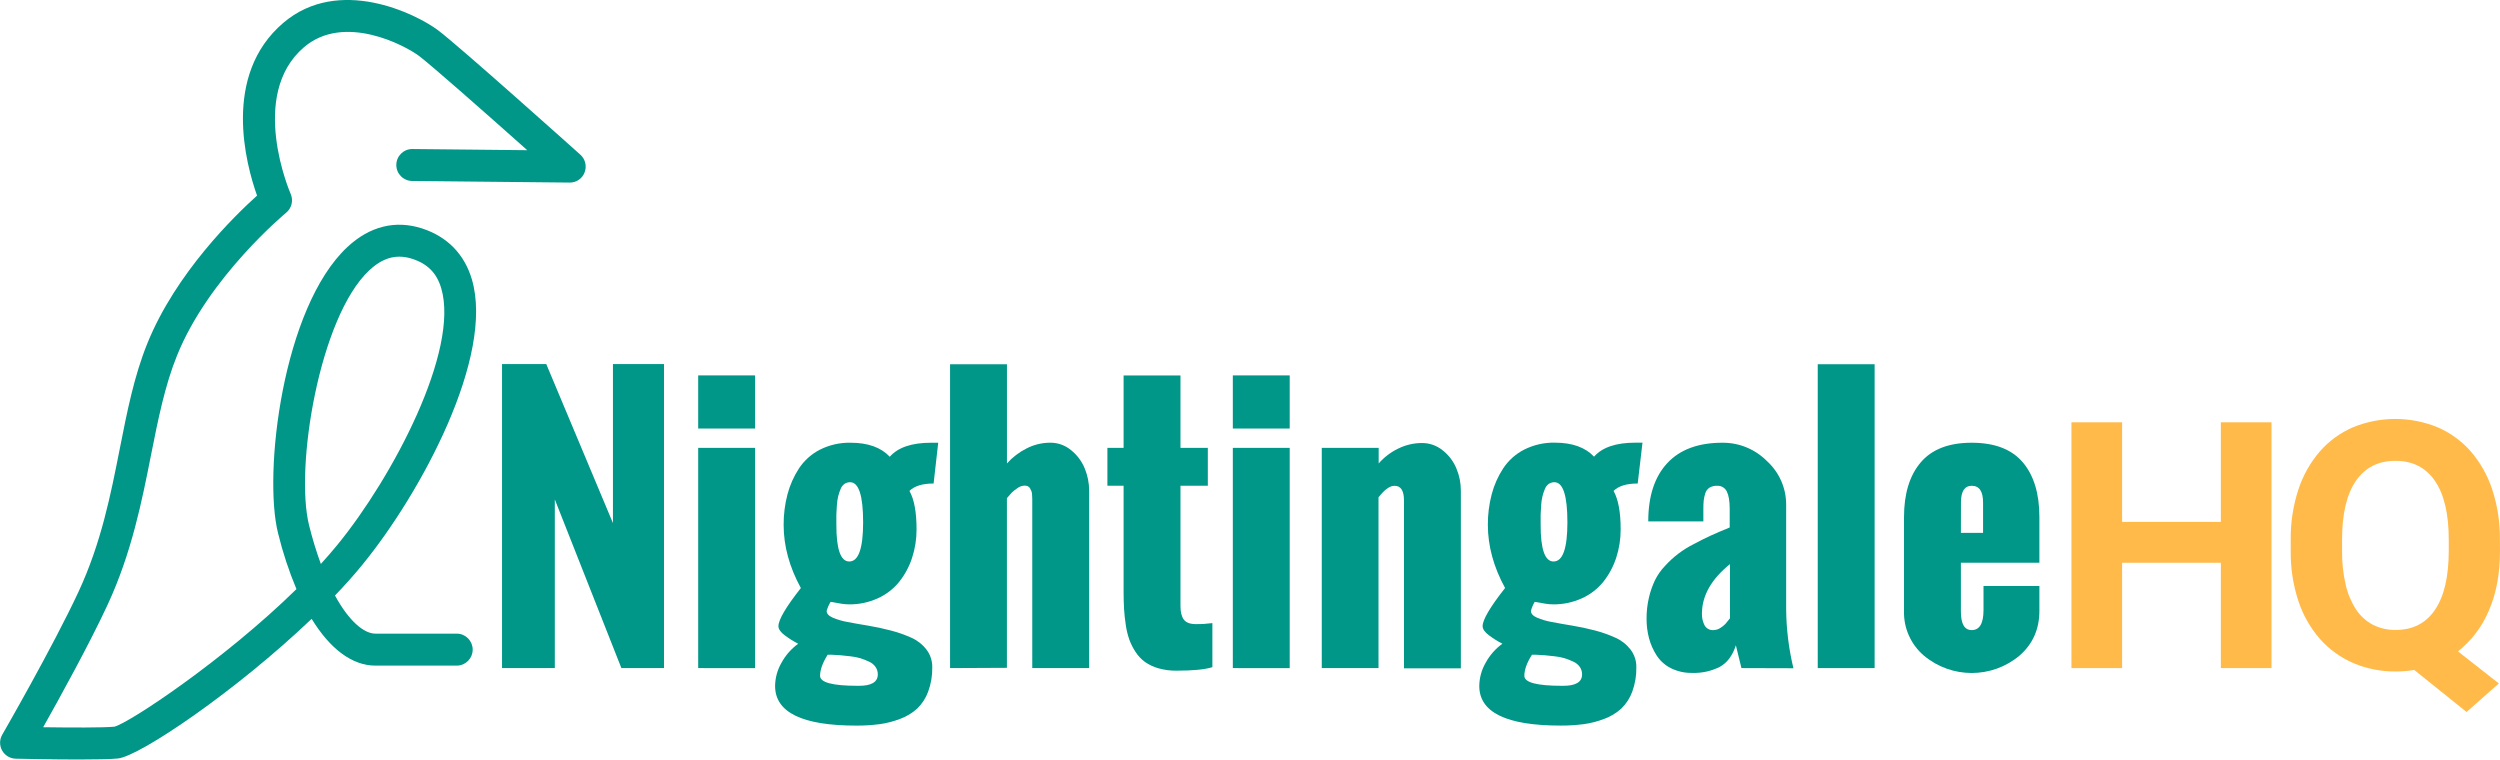
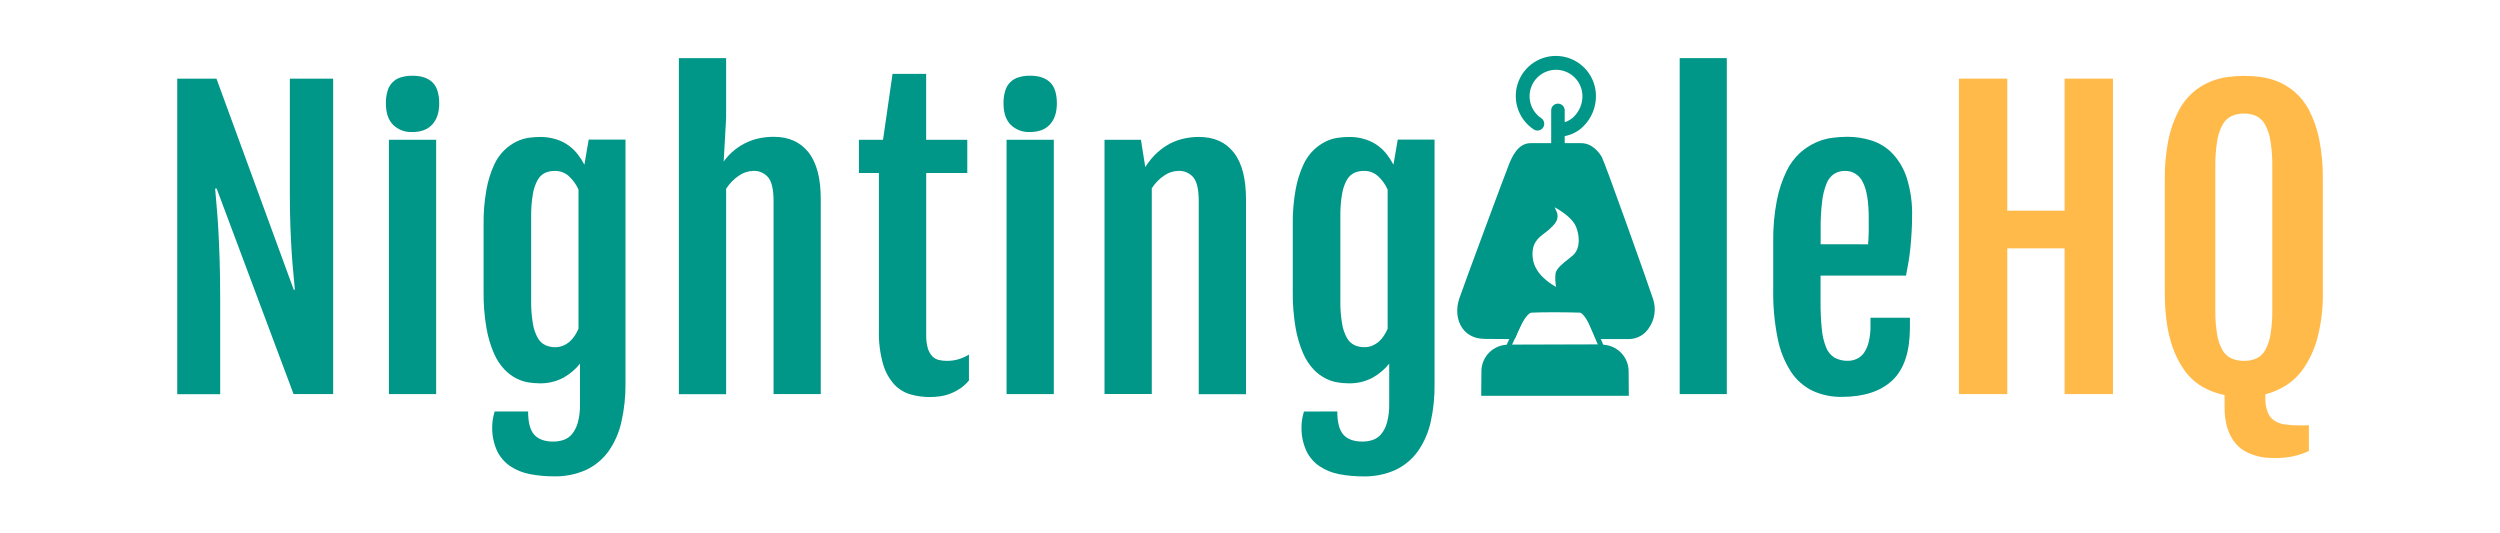
- <svg xmlns="http://www.w3.org/2000/svg" viewBox="0 0 1122 340.86">
+ <svg xmlns="http://www.w3.org/2000/svg" id="Layer_1" data-name="Layer 1" viewBox="0 0 1024 218">
  <defs>
    <style>.cls-1{fill:#009688;}.cls-2{fill:#ffba49;}</style>
  </defs>
-   <g id="Layer_2" data-name="Layer 2">
-     <g id="Layer_2-2" data-name="Layer 2">
-       <path class="cls-1" d="M225.31,299.84V163.39h19.85l29.93,71.37V163.39H298V299.84H278.88L249,224.15v75.69Z" />
-       <path class="cls-1" d="M313.35,192.33V168.47h25.53v23.86Zm0,107.51V201h25.53v98.87Z" />
-       <path class="cls-1" d="M371,274.16c0,1.21.88,2.22,2.62,3a29.93,29.93,0,0,0,6.78,2c2.78.53,5.84,1.08,9.2,1.63s6.73,1.28,10.12,2.16A58.4,58.4,0,0,1,409,286.2a17.48,17.48,0,0,1,6.78,5.31,12.71,12.71,0,0,1,2.62,7.95,30,30,0,0,1-1.86,11,20.08,20.08,0,0,1-4.93,7.58,23.33,23.33,0,0,1-7.61,4.58,41.09,41.09,0,0,1-9.24,2.39,77.37,77.37,0,0,1-10.46.64q-36.43,0-36.44-17.8a21.31,21.31,0,0,1,2.88-10.42,25.73,25.73,0,0,1,7.5-8.52,40.89,40.89,0,0,1-6-3.75c-1.93-1.44-2.88-2.82-2.88-4.13q0-4.32,10.07-17.12-7.73-14.1-7.73-28.34a52.78,52.78,0,0,1,1.71-13.67,40,40,0,0,1,5.19-11.71A24.88,24.88,0,0,1,368,201.8a29.31,29.31,0,0,1,13.75-3.1q11.67,0,17.58,6.29,5.54-6.3,18.56-6.29h3.18L419,217q-7.5,0-10.83,3.33,3.18,5.69,3.18,17.2a40.41,40.41,0,0,1-2,12.8,34.46,34.46,0,0,1-5.76,10.76,26.07,26.07,0,0,1-9.62,7.42,30.41,30.41,0,0,1-13,2.73,24.22,24.22,0,0,1-3.41-.3c-1.36-.2-2.5-.41-3.41-.61l-1.36-.23A16,16,0,0,0,371,274.16Zm2.28,19.69h-1.82q-3.4,5.38-3.41,9.47,0,4.47,16.82,4.47h.45q8.64.07,8.64-5.15a5.77,5.77,0,0,0-1-3.29,6.87,6.87,0,0,0-2.91-2.39,32.39,32.39,0,0,0-3.83-1.52,24.24,24.24,0,0,0-4.62-.9c-1.82-.21-3.27-.36-4.36-.46S374.84,293.9,373.28,293.85ZM381.16,252q6.21,0,6.21-17.58,0-18-5.84-18a4.3,4.3,0,0,0-2.53.76,5,5,0,0,0-1.75,2.31,23.25,23.25,0,0,0-1.06,3.18,24.78,24.78,0,0,0-.6,4.09c-.13,1.64-.21,3.06-.23,4.24s0,2.67,0,4.44Q375.32,252,381.16,252Z" />
-       <path class="cls-1" d="M426.39,299.84V163.47h25.53V208a29.36,29.36,0,0,1,8.82-6.75,23.34,23.34,0,0,1,10.57-2.57,14.5,14.5,0,0,1,9.36,3.33,20.44,20.44,0,0,1,6.14,8.18,26.09,26.09,0,0,1,2,10v79.63H463.28v-73c0-.2,0-.64,0-1.32s0-1.24,0-1.67-.05-1-.08-1.67a5.28,5.28,0,0,0-.26-1.63,9.19,9.19,0,0,0-.61-1.29,2.24,2.24,0,0,0-1-1,3.66,3.66,0,0,0-1.55-.3,5.79,5.79,0,0,0-3.26,1.21,15.73,15.73,0,0,0-2.5,2c-.51.56-1.21,1.37-2.12,2.43v76.14Z" />
-       <path class="cls-1" d="M504.27,265.9V218H497V201h7.27v-32.5H529.8V201h12.27V218H529.8v54c0,2.73.51,4.77,1.52,6.1s2.8,2,5.38,2a51.7,51.7,0,0,0,7.42-.45v19.77Q539.13,301,528,301a28.78,28.78,0,0,1-8.07-1.06,19.81,19.81,0,0,1-6.06-2.85,16.91,16.91,0,0,1-4.24-4.5,26.68,26.68,0,0,1-2.8-5.57,34.7,34.7,0,0,1-1.59-6.63c-.38-2.53-.64-4.88-.76-7.05S504.27,268.68,504.27,265.9Z" />
-       <path class="cls-1" d="M553.29,192.33V168.47h25.53v23.86Zm0,107.51V201h25.53v98.87Z" />
-       <path class="cls-1" d="M593.21,299.84V201h25.54v7a27.49,27.49,0,0,1,8.75-6.67,24,24,0,0,1,10.64-2.5,14.6,14.6,0,0,1,9.36,3.3,20.19,20.19,0,0,1,6.13,8.11,25.54,25.54,0,0,1,2,10v79.7H630.11V224.61c0-4.4-1.41-6.59-4.24-6.59a4,4,0,0,0-1,.11,3.82,3.82,0,0,0-1,.38c-.33.18-.62.33-.88.45a5,5,0,0,0-.91.65l-.79.68c-.18.15-.44.42-.8.79s-.58.64-.68.76-.3.37-.6.72l-.53.61v76.67Z" />
-       <path class="cls-1" d="M687.08,274.16c0,1.21.87,2.22,2.62,3a29.93,29.93,0,0,0,6.78,2c2.77.53,5.84,1.08,9.2,1.63s6.73,1.28,10.12,2.16A58.4,58.4,0,0,1,725,286.2a17.48,17.48,0,0,1,6.78,5.31,12.7,12.7,0,0,1,2.61,7.95,30.22,30.22,0,0,1-1.85,11,20.08,20.08,0,0,1-4.93,7.58,23.33,23.33,0,0,1-7.61,4.58A41.09,41.09,0,0,1,710.8,325a77.48,77.48,0,0,1-10.46.64q-36.44,0-36.44-17.8a21.31,21.31,0,0,1,2.88-10.42,25.73,25.73,0,0,1,7.5-8.52,41.52,41.52,0,0,1-6-3.75q-2.88-2.16-2.88-4.13,0-4.32,10.08-17.12-7.72-14.1-7.73-28.34a52.78,52.78,0,0,1,1.71-13.67,39.52,39.52,0,0,1,5.19-11.71,24.81,24.81,0,0,1,9.43-8.41,29.28,29.28,0,0,1,13.75-3.1q11.67,0,17.58,6.29,5.52-6.3,18.56-6.29h3.18L735,217q-7.5,0-10.83,3.33,3.18,5.69,3.18,17.2a40.41,40.41,0,0,1-2,12.8,34.46,34.46,0,0,1-5.76,10.76,26.16,26.16,0,0,1-9.62,7.42,30.44,30.44,0,0,1-13,2.73,24.22,24.22,0,0,1-3.41-.3c-1.37-.2-2.5-.41-3.41-.61l-1.37-.23A16.24,16.24,0,0,0,687.08,274.16Zm2.28,19.69h-1.82q-3.42,5.38-3.41,9.47,0,4.47,16.82,4.47h.45q8.64.07,8.64-5.15a5.77,5.77,0,0,0-1-3.29,6.93,6.93,0,0,0-2.91-2.39,32.39,32.39,0,0,0-3.83-1.52,24.24,24.24,0,0,0-4.62-.9c-1.82-.21-3.27-.36-4.36-.46S690.92,293.9,689.36,293.85ZM697.23,252q6.22,0,6.22-17.58,0-18-5.84-18a4.3,4.3,0,0,0-2.53.76,5,5,0,0,0-1.75,2.31,23.25,23.25,0,0,0-1.06,3.18,23.75,23.75,0,0,0-.6,4.09c-.13,1.64-.21,3.06-.23,4.24s0,2.67,0,4.44Q691.4,252,697.23,252Z" />
-       <path class="cls-1" d="M781.56,299.84l-2.5-10.23q-2.2,6.9-7.2,9.66A25.43,25.43,0,0,1,759.44,302a20.53,20.53,0,0,1-9.55-2.12,16.42,16.42,0,0,1-6.4-5.73,27,27,0,0,1-3.41-7.72,33.3,33.3,0,0,1-1.1-8.68,40.46,40.46,0,0,1,1.06-9.54,38.77,38.77,0,0,1,2.69-7.77,26,26,0,0,1,4.55-6.48A43.88,43.88,0,0,1,760,244.27q4.32-2.31,7.73-3.87t8.56-3.67V228.4q0-5.24-1.29-7.81a4.52,4.52,0,0,0-4.39-2.57,6.17,6.17,0,0,0-3.45.87,4.64,4.64,0,0,0-1.86,2.61,17.46,17.46,0,0,0-.68,3.15,36.83,36.83,0,0,0-.15,3.75V234H739.74q0-17,8.56-26.17t24.85-9.13A27.8,27.8,0,0,1,793.07,207a26.32,26.32,0,0,1,8.56,19.62v47a117.28,117.28,0,0,0,3.26,26.29Zm-5.15-22.35V253.17q-12.58,10.16-12.58,22.27a10.75,10.75,0,0,0,1.17,5.19,4.17,4.17,0,0,0,4,2.16,5.71,5.71,0,0,0,3.15-1,11.64,11.64,0,0,0,2.23-1.78C774.81,279.49,775.5,278.65,776.41,277.49Z" />
-       <path class="cls-1" d="M815.8,299.84V163.47h25.53V299.84Z" />
-       <path class="cls-1" d="M854.52,274.16V232.11q0-15.77,7.5-24.59t22.88-8.82q15.45,0,22.92,8.79t7.46,24.62v20.45H880.05v21.9q0,8.34,4.85,8.33,5.29,0,5.3-8.94V263h25.08v11.14q0,12.34-8.94,20.11a33.4,33.4,0,0,1-42.88,0A25.42,25.42,0,0,1,854.52,274.16Zm25.53-35H890V225.52q0-7.5-5.07-7.5-4.86,0-4.85,7.5Z" />
-       <path class="cls-2" d="M1019.45,299.84H996.72V252.56H952.4v47.28H929.67V189.53H952.4v44.7h44.32v-44.7h22.73Z" />
-       <path class="cls-2" d="M1122,247.18q0,15.46-5,26.86a46.11,46.11,0,0,1-13.86,18.3l18.33,14.39L1107,319.54l-23.49-18.87a49,49,0,0,1-8.33.68,47.27,47.27,0,0,1-19-3.75,42.43,42.43,0,0,1-14.88-10.72,49.2,49.2,0,0,1-9.74-17,69.1,69.1,0,0,1-3.48-22.7v-4.84a69.71,69.71,0,0,1,3.44-22.66,50.16,50.16,0,0,1,9.66-17.12A41.62,41.62,0,0,1,1056,191.77a50.08,50.08,0,0,1,38,0,41.62,41.62,0,0,1,14.85,10.79,50.16,50.16,0,0,1,9.66,17.12,69.7,69.7,0,0,1,3.45,22.66Zm-23-5q0-17.34-6.21-26.36t-17.73-9q-11.52,0-17.73,9t-6.21,26.36v5a64.12,64.12,0,0,0,1.63,15.27,34.17,34.17,0,0,0,4.69,11.14,20.5,20.5,0,0,0,7.54,6.82,22,22,0,0,0,10.23,2.31q11.52,0,17.65-9.09t6.14-26.45Z" />
-       <path class="cls-1" d="M35.26,340.86c-12.2,0-25.92-.31-28.26-.36a7.18,7.18,0,0,1-6-10.76c.23-.39,22.83-39.6,34.28-64.25,10.14-21.84,14.39-43.38,18.5-64.21,3.29-16.68,6.41-32.45,12.32-47.09,12.77-31.63,39.21-57.37,49.27-66.4-5-14.05-15.83-54,11.78-77.53,24.78-21.15,59.31-4.26,69.45,3.32,9.33,7,61.65,53.86,63.87,55.85a7.19,7.19,0,0,1,1.9,7.94,7.05,7.05,0,0,1-6.76,4.57L185,81.22a7.17,7.17,0,0,1,.07-14.34h.07l51.5.53C217.52,50.38,193.5,29.2,188,25.06c-6.32-4.72-33.58-19.21-51.55-3.89-25.18,21.5-6.21,65.4-6,65.83a7.19,7.19,0,0,1-2,8.44c-.34.28-34.8,28.87-49,64.12C74,173,71,188.06,67.81,204.06c-4.08,20.65-8.7,44.06-19.57,67.47C40.13,289,27,312.82,19.37,326.38c12,.17,27.15.25,32-.25,6.58-1.66,49.08-29.79,81.68-61.74a167.69,167.69,0,0,1-8.26-25.11c-6.72-26.85,2-101.23,31.12-128.42,10-9.31,21.54-12.19,33.49-8.34,11.31,3.65,19,11.53,22.36,22.81C222,159.85,189.1,221.12,162.52,253.6c-3.67,4.5-7.78,9.08-12.18,13.67,6.35,11.63,13.06,17.11,18.16,17.11h36.73a7.18,7.18,0,0,1,0,14.35H168.5c-10.47,0-20.36-7.48-28.64-21-33.48,32-77,61.65-87,62.69C49.47,340.75,42.65,340.86,35.26,340.86ZM179.2,115.19c-4.69,0-9.07,2-13.48,6.14-22.36,20.91-33.48,88.55-27,114.47A168.51,168.51,0,0,0,144,253.1q3.91-4.29,7.43-8.58c24.82-30.33,54.83-87.22,46.6-115.14-2-6.8-6.13-11-13-13.21A18.85,18.85,0,0,0,179.2,115.19Z" />
-     </g>
-   </g>
+   <path class="cls-1" d="M72.6,32.21H88.66l31.66,86.47h.46q-.23-3-.61-6.73c-.25-2.47-.48-5.29-.69-8.44s-.38-6.72-.53-10.7-.23-8.48-.23-13.47V32.21h17.74V161.42H120.25L88.74,77.22h-.62c.16,2.27.36,4.73.62,7.38s.48,5.76.68,9.34.39,7.76.54,12.52.23,10.43.23,17v38H72.6Z" />
+   <path class="cls-1" d="M168.87,54.08a10.54,10.54,0,0,1-7.91-3c-1.94-2-2.9-4.89-2.9-8.72a16.46,16.46,0,0,1,.75-5.35,8,8,0,0,1,5.55-5.38,15.63,15.63,0,0,1,4.58-.61q5.38,0,8.17,2.7t2.79,8.64q0,5.52-2.83,8.61C175.19,53.05,172.45,54.08,168.87,54.08Z" />
+   <path class="cls-1" d="M421.86,54.08a10.54,10.54,0,0,1-7.91-3c-1.94-2-2.91-4.89-2.91-8.72A16.43,16.43,0,0,1,411.8,37a8,8,0,0,1,5.55-5.38,15.58,15.58,0,0,1,4.58-.61c3.58,0,6.31.9,8.17,2.7s2.79,4.67,2.79,8.64q0,5.52-2.83,8.61C428.18,53.05,425.44,54.08,421.86,54.08Z" />
+   <rect class="cls-1" x="159.3" y="57.25" width="19.35" height="104.17" />
+   <path class="cls-1" d="M216.31,168.53q0,6.74,2.52,9.54c1.69,1.86,4.29,2.8,7.81,2.8a13.36,13.36,0,0,0,4.13-.65,7.86,7.86,0,0,0,3.48-2.34,13,13,0,0,0,2.41-4.73,27.58,27.58,0,0,0,.91-7.79V148.94a23,23,0,0,1-6.69,5.71A19.85,19.85,0,0,1,220.75,157a29,29,0,0,1-4.13-.34,16.61,16.61,0,0,1-4.9-1.55,18.11,18.11,0,0,1-5-3.67,22.58,22.58,0,0,1-4.36-6.61,45.4,45.4,0,0,1-3.1-10.41,82.32,82.32,0,0,1-1.18-15.09V92a75,75,0,0,1,1.18-14.41,42.57,42.57,0,0,1,3.1-10,19.93,19.93,0,0,1,4.4-6.27,19.67,19.67,0,0,1,5.05-3.45,16.92,16.92,0,0,1,5-1.47,36.17,36.17,0,0,1,4.36-.3,21.2,21.2,0,0,1,6.76,1,17.68,17.68,0,0,1,5.13,2.61,18.19,18.19,0,0,1,3.71,3.67,30.87,30.87,0,0,1,2.6,4.08l1.76-10.29h15.07v100a67.26,67.26,0,0,1-1.69,15.69,33.55,33.55,0,0,1-5.27,12,23.91,23.91,0,0,1-9.14,7.6,30.64,30.64,0,0,1-13.27,2.65,50.72,50.72,0,0,1-9.79-.91,21.84,21.84,0,0,1-8-3.22,16.06,16.06,0,0,1-5.43-6.27,22.63,22.63,0,0,1-2-10.1,19.38,19.38,0,0,1,.22-2.65,25.13,25.13,0,0,1,.77-3.41Zm11-26.32a8.53,8.53,0,0,0,3.41-.65,9.55,9.55,0,0,0,2.67-1.7,11.77,11.77,0,0,0,2.07-2.42,18.42,18.42,0,0,0,1.49-2.8v-57a16.76,16.76,0,0,0-3.86-5.41A8.31,8.31,0,0,0,227.25,70a9.83,9.83,0,0,0-3.9.76,6.87,6.87,0,0,0-3.06,2.84,17.14,17.14,0,0,0-2,5.75,50.83,50.83,0,0,0-.73,9.49v34.27a51.38,51.38,0,0,0,.73,9.53,17.57,17.57,0,0,0,2,5.83,7,7,0,0,0,3.1,2.91A9.59,9.59,0,0,0,227.32,142.21Z" />
+   <path class="cls-1" d="M278.07,23.81h19.35V48.32l-1,17.86a23.56,23.56,0,0,1,4.62-4.88,24.61,24.61,0,0,1,5.13-3.1,23.14,23.14,0,0,1,5.35-1.67,30,30,0,0,1,5.4-.49q9.24,0,14.26,6.39t5,19.18v79.81H316.85V82.29c0-4.59-.72-7.78-2.14-9.57A7.55,7.55,0,0,0,308.44,70,10.72,10.72,0,0,0,302.58,72a18.08,18.08,0,0,0-5.16,5.34v84.12H278.07Z" />
+   <path class="cls-1" d="M360,70.87h-8.18V57.25h9.87l3.9-27h13.76v27H396.2V70.87H379.37v66.27a18.94,18.94,0,0,0,.65,5.48,8.17,8.17,0,0,0,1.8,3.26,5.58,5.58,0,0,0,2.68,1.55,13.44,13.44,0,0,0,3.21.38,16.58,16.58,0,0,0,5-.69,18.58,18.58,0,0,0,4.17-1.89v10.59a16.1,16.1,0,0,1-3.63,3.33,20.76,20.76,0,0,1-4,2.08,19.08,19.08,0,0,1-4.21,1.1,30.2,30.2,0,0,1-4.2.3,28.31,28.31,0,0,1-7.8-1.06,14.77,14.77,0,0,1-6.66-4,21.09,21.09,0,0,1-4.63-8.29A45.8,45.8,0,0,1,360,135.47Z" />
+   <rect class="cls-1" x="412.29" y="57.25" width="19.35" height="104.17" />
+   <path class="cls-1" d="M452.41,57.25h14.92l1.76,11.12v.08A29.49,29.49,0,0,1,474,62.51a25.2,25.2,0,0,1,5.47-3.82,23.1,23.1,0,0,1,5.78-2,29.19,29.19,0,0,1,5.85-.6q9.25,0,14.26,6.39t5,19.18v79.81H491V82.29c0-4.59-.72-7.78-2.14-9.57A7.55,7.55,0,0,0,482.63,70a10.44,10.44,0,0,0-5.78,1.9,18.11,18.11,0,0,0-5.08,5.22v84.27H452.41Z" />
+   <path class="cls-1" d="M547.75,168.53q0,6.74,2.53,9.54c1.68,1.86,4.28,2.8,7.8,2.8a13.36,13.36,0,0,0,4.13-.65,7.86,7.86,0,0,0,3.48-2.34,12.85,12.85,0,0,0,2.41-4.73,27.54,27.54,0,0,0,.92-7.79V148.94a23.22,23.22,0,0,1-6.7,5.71A19.83,19.83,0,0,1,552.19,157a29.13,29.13,0,0,1-4.13-.34,16.7,16.7,0,0,1-4.9-1.55,18.11,18.11,0,0,1-5-3.67,22.78,22.78,0,0,1-4.36-6.61,45.91,45.91,0,0,1-3.1-10.41,82.32,82.32,0,0,1-1.18-15.09V92a75,75,0,0,1,1.18-14.41,43,43,0,0,1,3.1-10,20.09,20.09,0,0,1,4.4-6.27,19.84,19.84,0,0,1,5-3.45,17,17,0,0,1,5-1.47,36.17,36.17,0,0,1,4.36-.3,21.26,21.26,0,0,1,6.77,1,17.75,17.75,0,0,1,5.12,2.61,18.19,18.19,0,0,1,3.71,3.67,29.87,29.87,0,0,1,2.6,4.08l1.76-10.29h15.07v100A66.72,66.72,0,0,1,586,172.88a33.55,33.55,0,0,1-5.27,12,23.91,23.91,0,0,1-9.14,7.6,30.64,30.64,0,0,1-13.27,2.65,50.8,50.8,0,0,1-9.79-.91,21.72,21.72,0,0,1-8-3.22,15.9,15.9,0,0,1-5.43-6.27,22.48,22.48,0,0,1-2-10.1,18.1,18.1,0,0,1,.23-2.65,23.6,23.6,0,0,1,.76-3.41Zm11-26.32a8.48,8.48,0,0,0,3.4-.65,9.6,9.6,0,0,0,2.68-1.7,11.73,11.73,0,0,0,2.06-2.42,18.42,18.42,0,0,0,1.49-2.8v-57a16.76,16.76,0,0,0-3.86-5.41A8.29,8.29,0,0,0,558.69,70a9.83,9.83,0,0,0-3.9.76,7,7,0,0,0-3.06,2.84,17.36,17.36,0,0,0-2,5.75,51,51,0,0,0-.72,9.49v34.27a51.49,51.49,0,0,0,.72,9.53,17.8,17.8,0,0,0,2,5.83,7.08,7.08,0,0,0,3.1,2.91A9.6,9.6,0,0,0,558.77,142.21Z" />
+   <path class="cls-1" d="M688,23.81H707.3V161.42H688Z" />
+   <path class="cls-1" d="M754.46,162.56a27.61,27.61,0,0,1-12.05-2.5,22.08,22.08,0,0,1-8.83-7.79,39,39,0,0,1-5.43-13.58,93,93,0,0,1-1.84-19.94V99.09a83.91,83.91,0,0,1,1.49-17,50.13,50.13,0,0,1,3.9-11.88,25,25,0,0,1,5.58-7.6,25.46,25.46,0,0,1,6.54-4.27,23.7,23.7,0,0,1,6.7-1.89,49.27,49.27,0,0,1,6.15-.42,32.6,32.6,0,0,1,10,1.55,20.42,20.42,0,0,1,8.49,5.3,26.3,26.3,0,0,1,5.85,10,48.13,48.13,0,0,1,2.18,15.66q0,3.18-.19,6.43c-.12,2.17-.29,4.3-.49,6.39s-.48,4.13-.81,6.09-.67,3.79-1,5.45h-35v10.59a102.14,102.14,0,0,0,.53,11.46,26.25,26.25,0,0,0,1.8,7.49,8.52,8.52,0,0,0,3.44,4.09,10.9,10.9,0,0,0,5.47,1.25,8.67,8.67,0,0,0,3.44-.72,7.4,7.4,0,0,0,3-2.39,13.07,13.07,0,0,0,2-4.42,26,26,0,0,0,.77-6.85v-3.25H782.3v4q0,14.82-7.15,21.6T754.46,162.56Zm10.7-62.49c.05-.56.11-1.3.16-2.23s.09-1.91.11-2.92,0-2,0-3V89.4q0-10.29-2.45-14.83A7.83,7.83,0,0,0,755.76,70a8.32,8.32,0,0,0-4.44,1.18,8.4,8.4,0,0,0-3.14,3.93,27.8,27.8,0,0,0-1.83,7.3,86.36,86.36,0,0,0-.61,11.27v6.36Z" />
+   <path class="cls-2" d="M802.37,32.21h19.81V86.3h23.48V32.21h19.81V161.42H845.66V101.73H822.18v59.69H802.37Z" />
+   <path class="cls-2" d="M911.17,161.8a30.23,30.23,0,0,1-8.72-3.18,24,24,0,0,1-7.88-7.18,39.66,39.66,0,0,1-5.69-12.6q-2.19-7.76-2.18-19.48V73.59a76.89,76.89,0,0,1,1.56-16.68,44.94,44.94,0,0,1,4.17-11.65,25.25,25.25,0,0,1,12.89-11.8,28.33,28.33,0,0,1,7.23-1.93,53.79,53.79,0,0,1,6.65-.46,55.74,55.74,0,0,1,6.47.42,28.19,28.19,0,0,1,7.11,1.82,25.79,25.79,0,0,1,6.92,4.16,25.47,25.47,0,0,1,6,7.49,45,45,0,0,1,4.17,11.72,78.9,78.9,0,0,1,1.56,16.91v45.77a70.3,70.3,0,0,1-2.14,18.8,41,41,0,0,1-5.54,12.44,25.78,25.78,0,0,1-7.58,7.38,29,29,0,0,1-8.29,3.52v1.13a16.78,16.78,0,0,0,.88,6,7.55,7.55,0,0,0,2.6,3.52,9.88,9.88,0,0,0,4.28,1.66,37,37,0,0,0,5.93.42h2.14c.71,0,1.38,0,2-.08v10.59a31.44,31.44,0,0,1-7,2.27,37.8,37.8,0,0,1-7,.61c-1.07,0-2.32-.07-3.75-.19a21.17,21.17,0,0,1-4.43-.91,20.41,20.41,0,0,1-4.48-2,14.28,14.28,0,0,1-3.94-3.63,18.7,18.7,0,0,1-2.83-5.71,27.86,27.86,0,0,1-1.07-8.25Zm8-14a12.2,12.2,0,0,0,5.09-1,8,8,0,0,0,3.59-3.4A19.65,19.65,0,0,0,930,137a56.71,56.71,0,0,0,.73-10V68.22A61,61,0,0,0,930,57.86a21.11,21.11,0,0,0-2.14-6.7,8.28,8.28,0,0,0-3.59-3.59,11.46,11.46,0,0,0-5.09-1.06,11.89,11.89,0,0,0-5.2,1.06,8.44,8.44,0,0,0-3.67,3.59,20.57,20.57,0,0,0-2.18,6.7,62,62,0,0,0-.73,10.36V127a57.68,57.68,0,0,0,.73,10,19.16,19.16,0,0,0,2.18,6.39,8.12,8.12,0,0,0,3.67,3.4A12.66,12.66,0,0,0,919.2,147.81Z" />
+   <path class="cls-1" d="M653.7,39.35a17.37,17.37,0,0,1-5.16,12.4,14.48,14.48,0,0,1-7.64,4v4.74a2.77,2.77,0,0,1-5.53,0V45.05a2.77,2.77,0,0,1,5.53,0v5a9.15,9.15,0,0,0,3.78-2.27,11.79,11.79,0,0,0,3.49-8.44,10.83,10.83,0,1,0-16.87,9.07A2.76,2.76,0,0,1,628.19,53,16.42,16.42,0,1,1,653.7,39.35Z" />
+   <path class="cls-1" d="M616.19,143.28,625,124h24.33l8.18,19.12ZM626.31,126l-7,15.23,35.17-.11L648,126Z" />
+   <path class="cls-1" d="M676.16,122.82c-2.46-7.55-19.85-56.19-20.89-58s-3.56-5.2-7.61-5.2H626.93c-4.44,0-6.62,5-7.88,8s-18.1,48.44-20.31,54.83c-2.43,7,.5,15.19,9.26,15.3s11.82,0,11.82,0,3.84-10.61,7.5-10.81c5-.27,16-.14,19.85,0,3.18.13,7.22,10.83,7.22,10.83h13.13C673.37,137.86,678.63,130.37,676.16,122.82ZM645,105.31c-2.35,2-6.43,4.67-6.86,6.86s.58,7.15.58,7.15-10.5-4.38-11.81-13,4.51-10.8,6.85-13,3.93-3.65,2.92-6.28A20.3,20.3,0,0,0,634,82.41s10.35,4.37,12.55,10.36S647.32,103.28,645,105.31Z" />
+   <path class="cls-1" d="M616.14,138.87c-1.87,0-4.53,0-8.15-.06-4.91-.06-7.59-2.41-9-4.38-2.29-3.25-2.75-7.83-1.23-12.25,2.24-6.48,19.09-51.87,20.33-54.88,1.16-2.82,3.57-8.66,8.81-8.66h20.73c4.69,0,7.49,4,8.48,5.69,1.16,2,18.73,51.26,21,58.18a13.36,13.36,0,0,1-1.83,12,9.76,9.76,0,0,1-7.76,4.37H654.39a1,1,0,0,1-.94-.65c-1.84-4.87-4.82-10.12-6.32-10.17-4.06-.16-14.94-.26-19.76,0-2.06.12-5.1,6-6.6,10.15a1,1,0,0,1-.92.66S618.75,138.87,616.14,138.87Zm10.79-78.22c-3.42,0-5.37,3.56-7,7.41-1.22,3-18.05,48.3-20.28,54.78-1.29,3.75-.92,7.75,1,10.44A8.68,8.68,0,0,0,608,136.8c6.41.09,9.79.06,11.11,0,1.07-2.79,4.39-10.62,8.14-10.82,4.87-.26,15.85-.16,20,0,3.31.13,6.61,7.63,7.86,10.82h12.45a7.89,7.89,0,0,0,6.14-3.54,11.36,11.36,0,0,0,1.54-10.18h0c-2.54-7.84-19.76-55.89-20.8-57.79-.82-1.41-3.1-4.69-6.74-4.69Zm11.78,59.67a1,1,0,0,1-.38-.07c-.46-.19-11-4.7-12.43-13.76-1.17-7.66,3-10.71,5.72-12.73a16.37,16.37,0,0,0,1.45-1.14c2.46-2.32,3.39-3.29,2.66-5.18A20,20,0,0,0,633.25,83a1,1,0,0,1,1.18-1.55c.44.19,10.78,4.62,13.1,11,2.45,6.71.52,11.54-1.88,13.64h0c-.59.51-1.28,1.05-2,1.62-1.91,1.51-4.29,3.39-4.55,4.67-.33,1.64.31,5.43.58,6.76a1,1,0,0,1-1,1.2Zm-1.93-35.43a18.29,18.29,0,0,1,.82,1.83c1.25,3.22-.75,5.09-3.05,7.27a21.62,21.62,0,0,1-1.74,1.39c-2.63,1.93-5.91,4.34-4.92,10.81.9,5.89,6.57,9.73,9.49,11.34a18.54,18.54,0,0,1-.23-5.56c.39-2,2.87-4,5.26-5.86.69-.54,1.35-1.07,1.92-1.56,1.92-1.67,3.41-5.67,1.31-11.43C644.36,89.6,639.88,86.61,636.78,84.89ZM645,105.31h0Z" />
+   <path class="cls-1" d="M666.15,161.11H607.73l.06-9a9.94,9.94,0,0,1,9.92-9.91h38.46a9.94,9.94,0,0,1,9.92,9.91Z" />
+   <path class="cls-1" d="M667.16,162.11H606.71l.07-10a10.94,10.94,0,0,1,10.93-10.92h38.46a10.94,10.94,0,0,1,10.92,10.93Zm-58.42-2h56.4l0-8a8.93,8.93,0,0,0-8.92-8.92H617.71a8.93,8.93,0,0,0-8.92,8.92Z" />
</svg>
